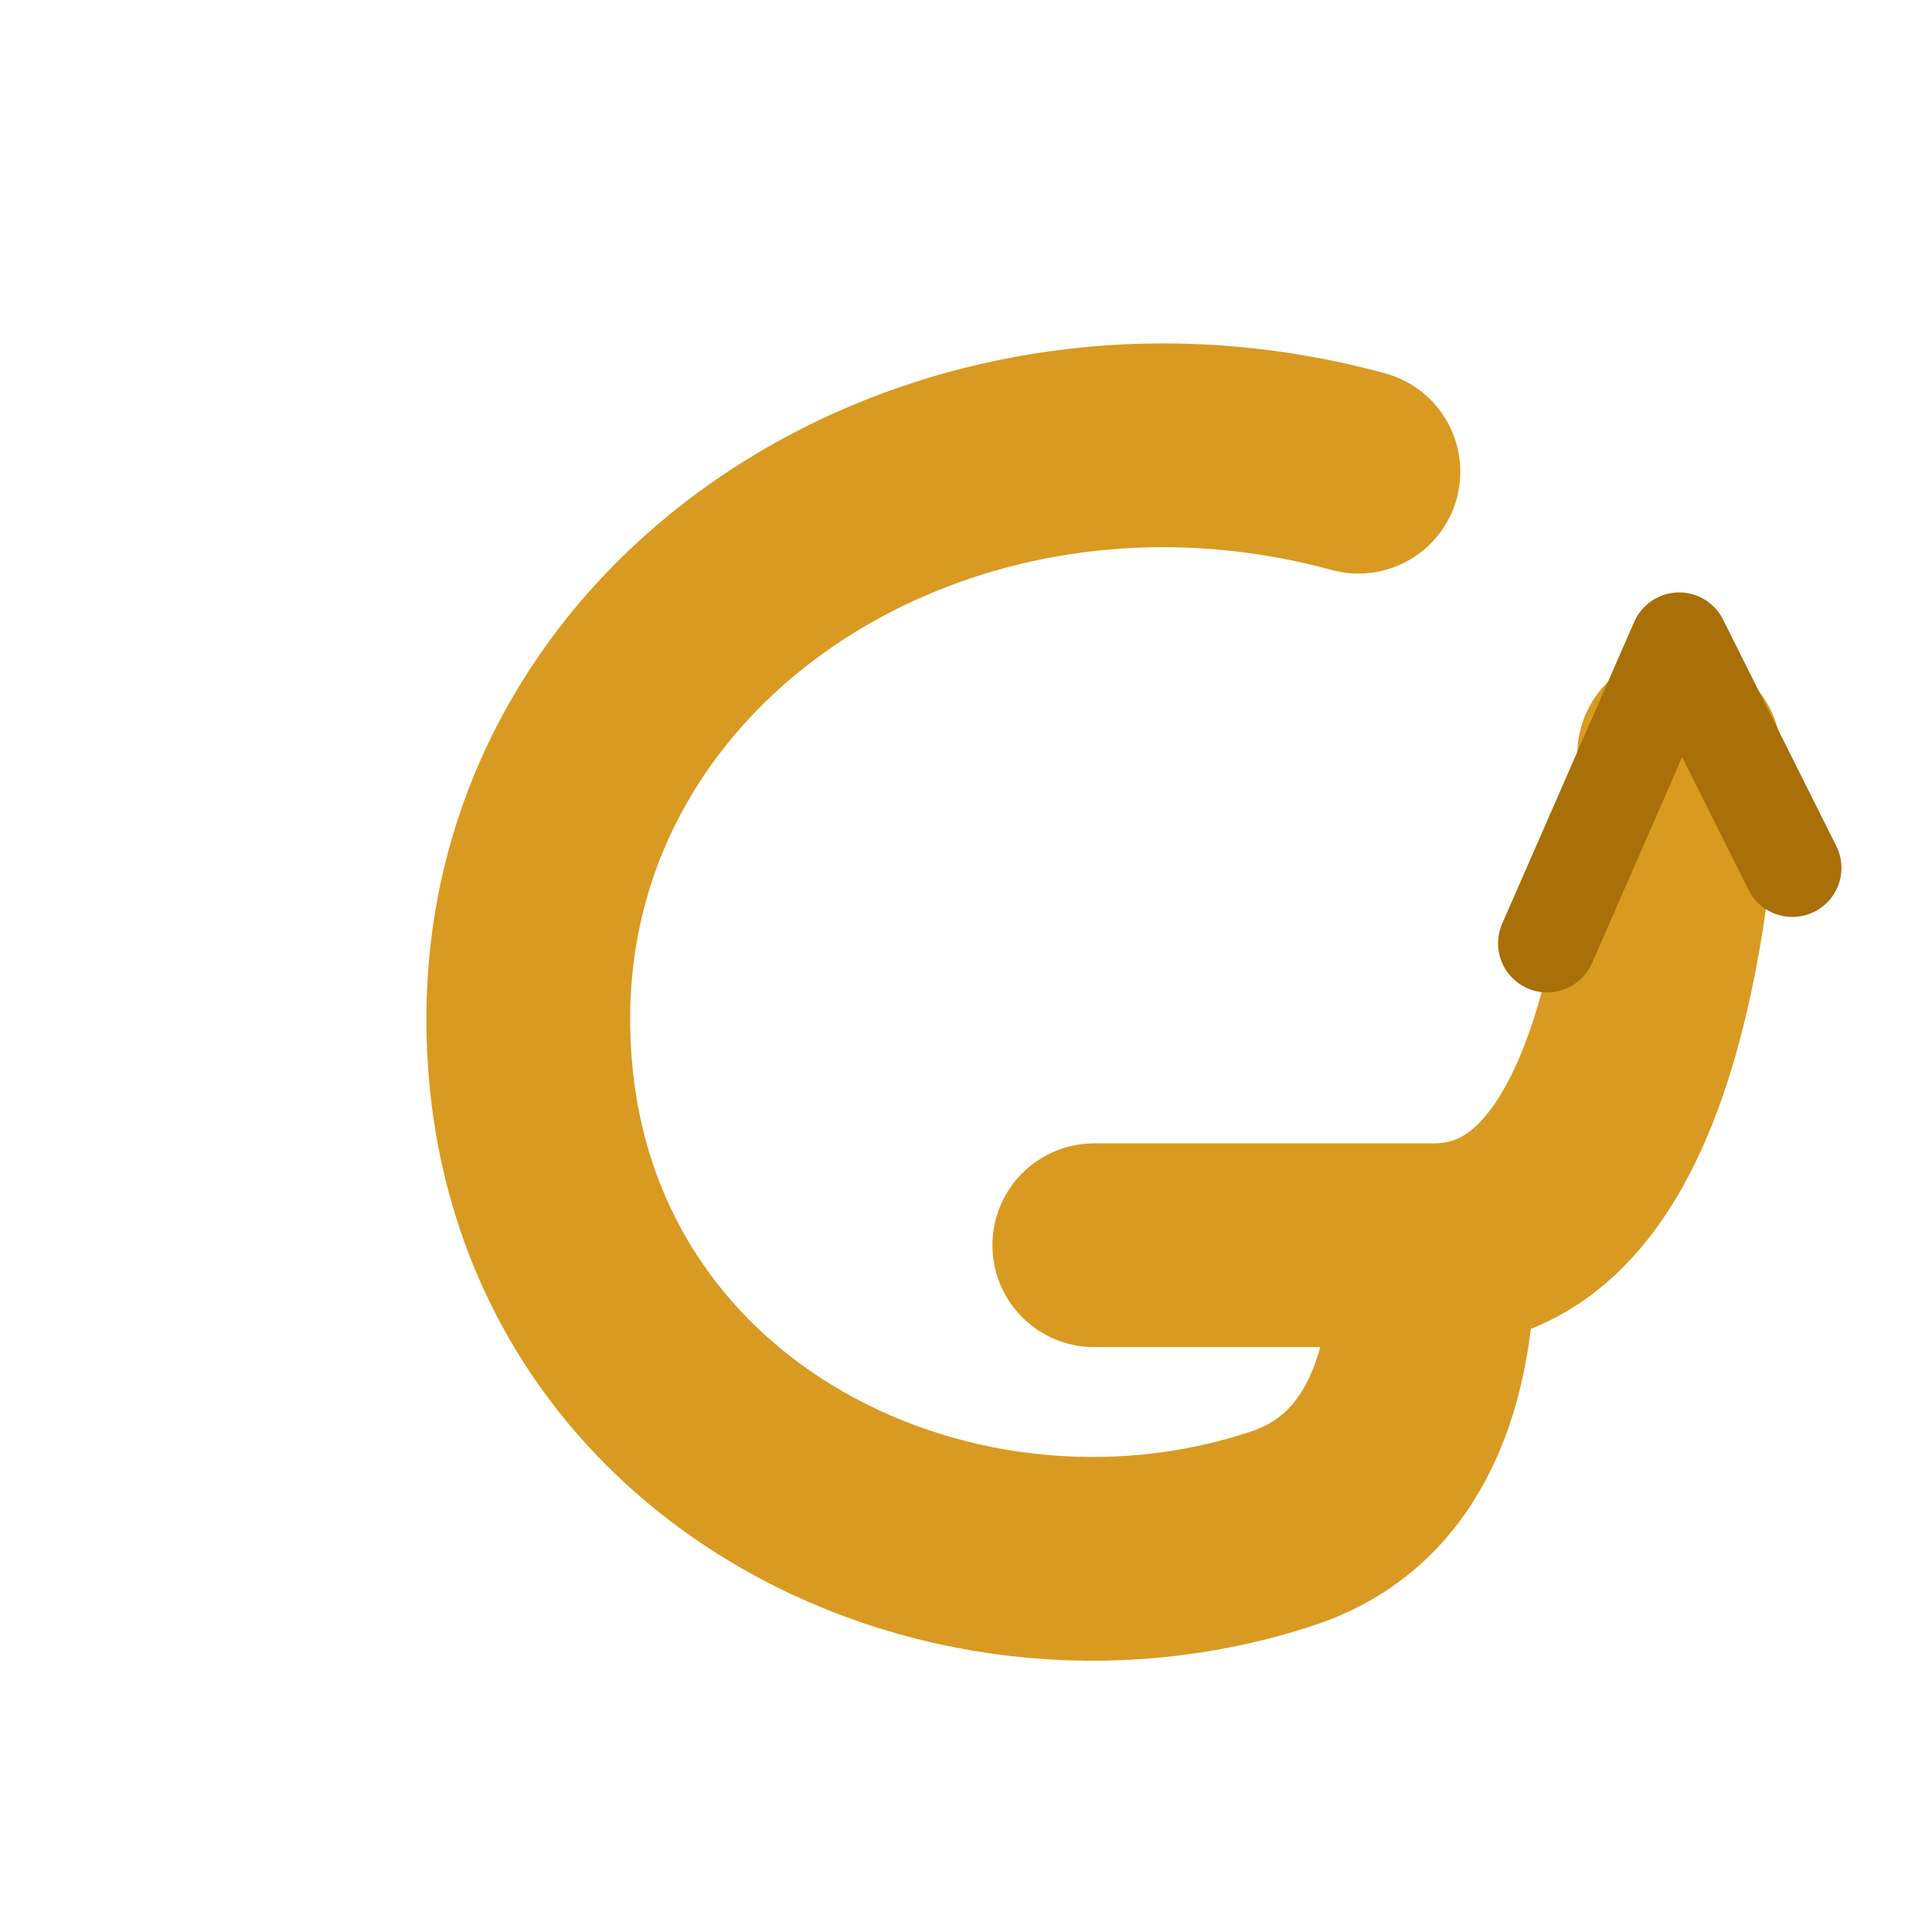
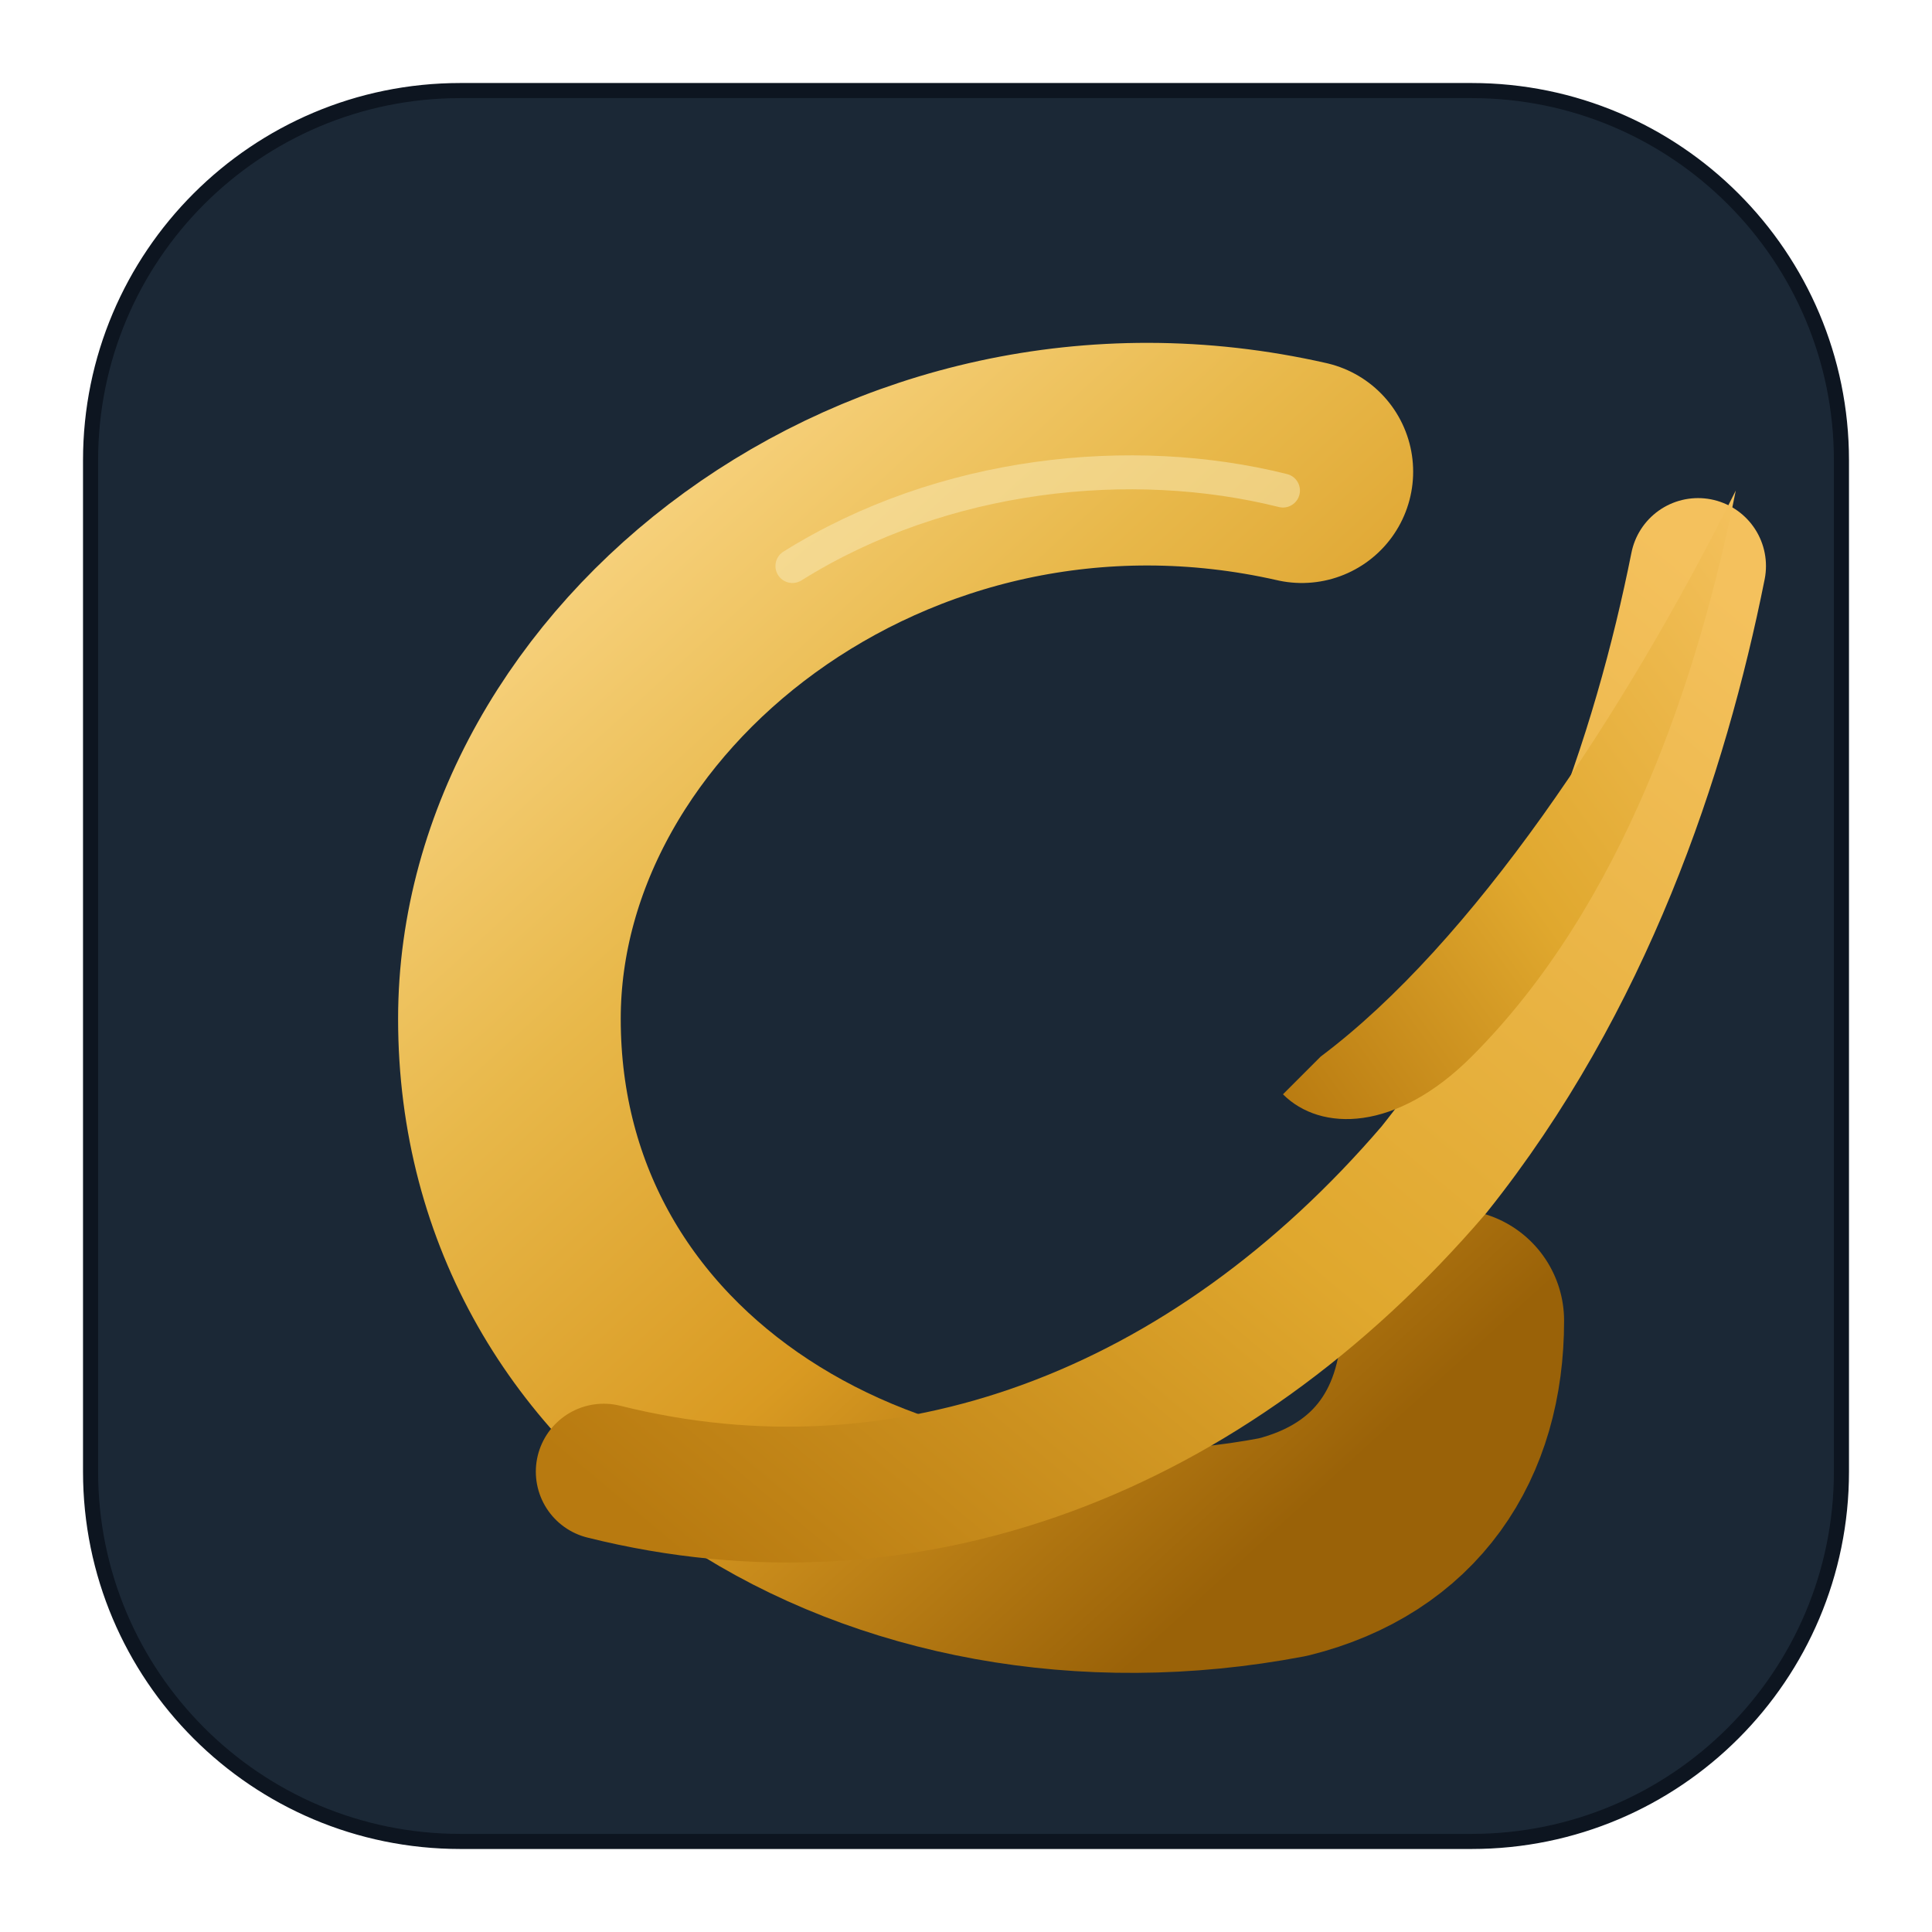
<svg xmlns="http://www.w3.org/2000/svg" viewBox="0 0 1024 1024">
-   <path d="M720 250            C500 190 280 330 280 540            C280 760 500 870 680 810            C740 790 760 730 760 660            L580 660            L760 660            C840 660 880 560 890 400" fill="none" stroke="#D99A22" stroke-width="108" stroke-linecap="round" stroke-linejoin="round" />
-   <path d="M820 500 L890 340 L950 460" fill="none" stroke="#A96F08" stroke-width="52" stroke-linecap="round" stroke-linejoin="round" />
+   <defs>
+     <linearGradient id="gold" x1="0.15" y1="0.05" x2="0.85" y2="0.95">
+       <stop offset="0%" stop-color="#F6D07A" />
+       <stop offset="28%" stop-color="#E8B84A" />
+       <stop offset="62%" stop-color="#D99A22" />
+       <stop offset="100%" stop-color="#9A6208" />
+     </linearGradient>
+     <linearGradient id="gold2" x1="0" y1="1" x2="1" y2="0">
+       <stop offset="0%" stop-color="#B87A10" />
+       <stop offset="45%" stop-color="#E0A82E" />
+       <stop offset="100%" stop-color="#F4C15D" />
+     </linearGradient>
+     <clipPath id="round">
+       <rect x="48" y="48" width="928" height="928" rx="196" ry="196" />
+     </clipPath>
+   </defs>
+   <rect x="48" y="48" width="928" height="928" rx="196" ry="196" fill="#1B2836" />
+   <rect x="48" y="48" width="928" height="928" rx="196" ry="196" fill="none" stroke="#0D1520" stroke-width="8" />
+   <g clip-path="url(#round)">
+     <path d="M690 250              C470 200 270 360 270 540              C270 740 470 860 680 820              C740 805 770 760 770 700" fill="none" stroke="url(#gold)" stroke-width="118" stroke-linecap="round" stroke-linejoin="round" />
+     <path d="M560 700 L770 700" fill="none" stroke="url(#gold)" stroke-width="100" stroke-linecap="round" />
+     <path d="M320 780              C480 820 640 760 760 620              C840 520 880 400 900 300" fill="none" stroke="url(#gold2)" stroke-width="72" stroke-linecap="round" stroke-linejoin="round" />
+     <path d="M700 560              C780 500 860 380 920 260              C900 360 860 480 780 560              C740 600 700 600 680 580              Z" fill="url(#gold2)" />
+     <path d="M420 300 C500 250 600 240 680 260" fill="none" stroke="#F8E7B0" stroke-width="18" stroke-linecap="round" opacity="0.55" />
+   </g>
</svg>
